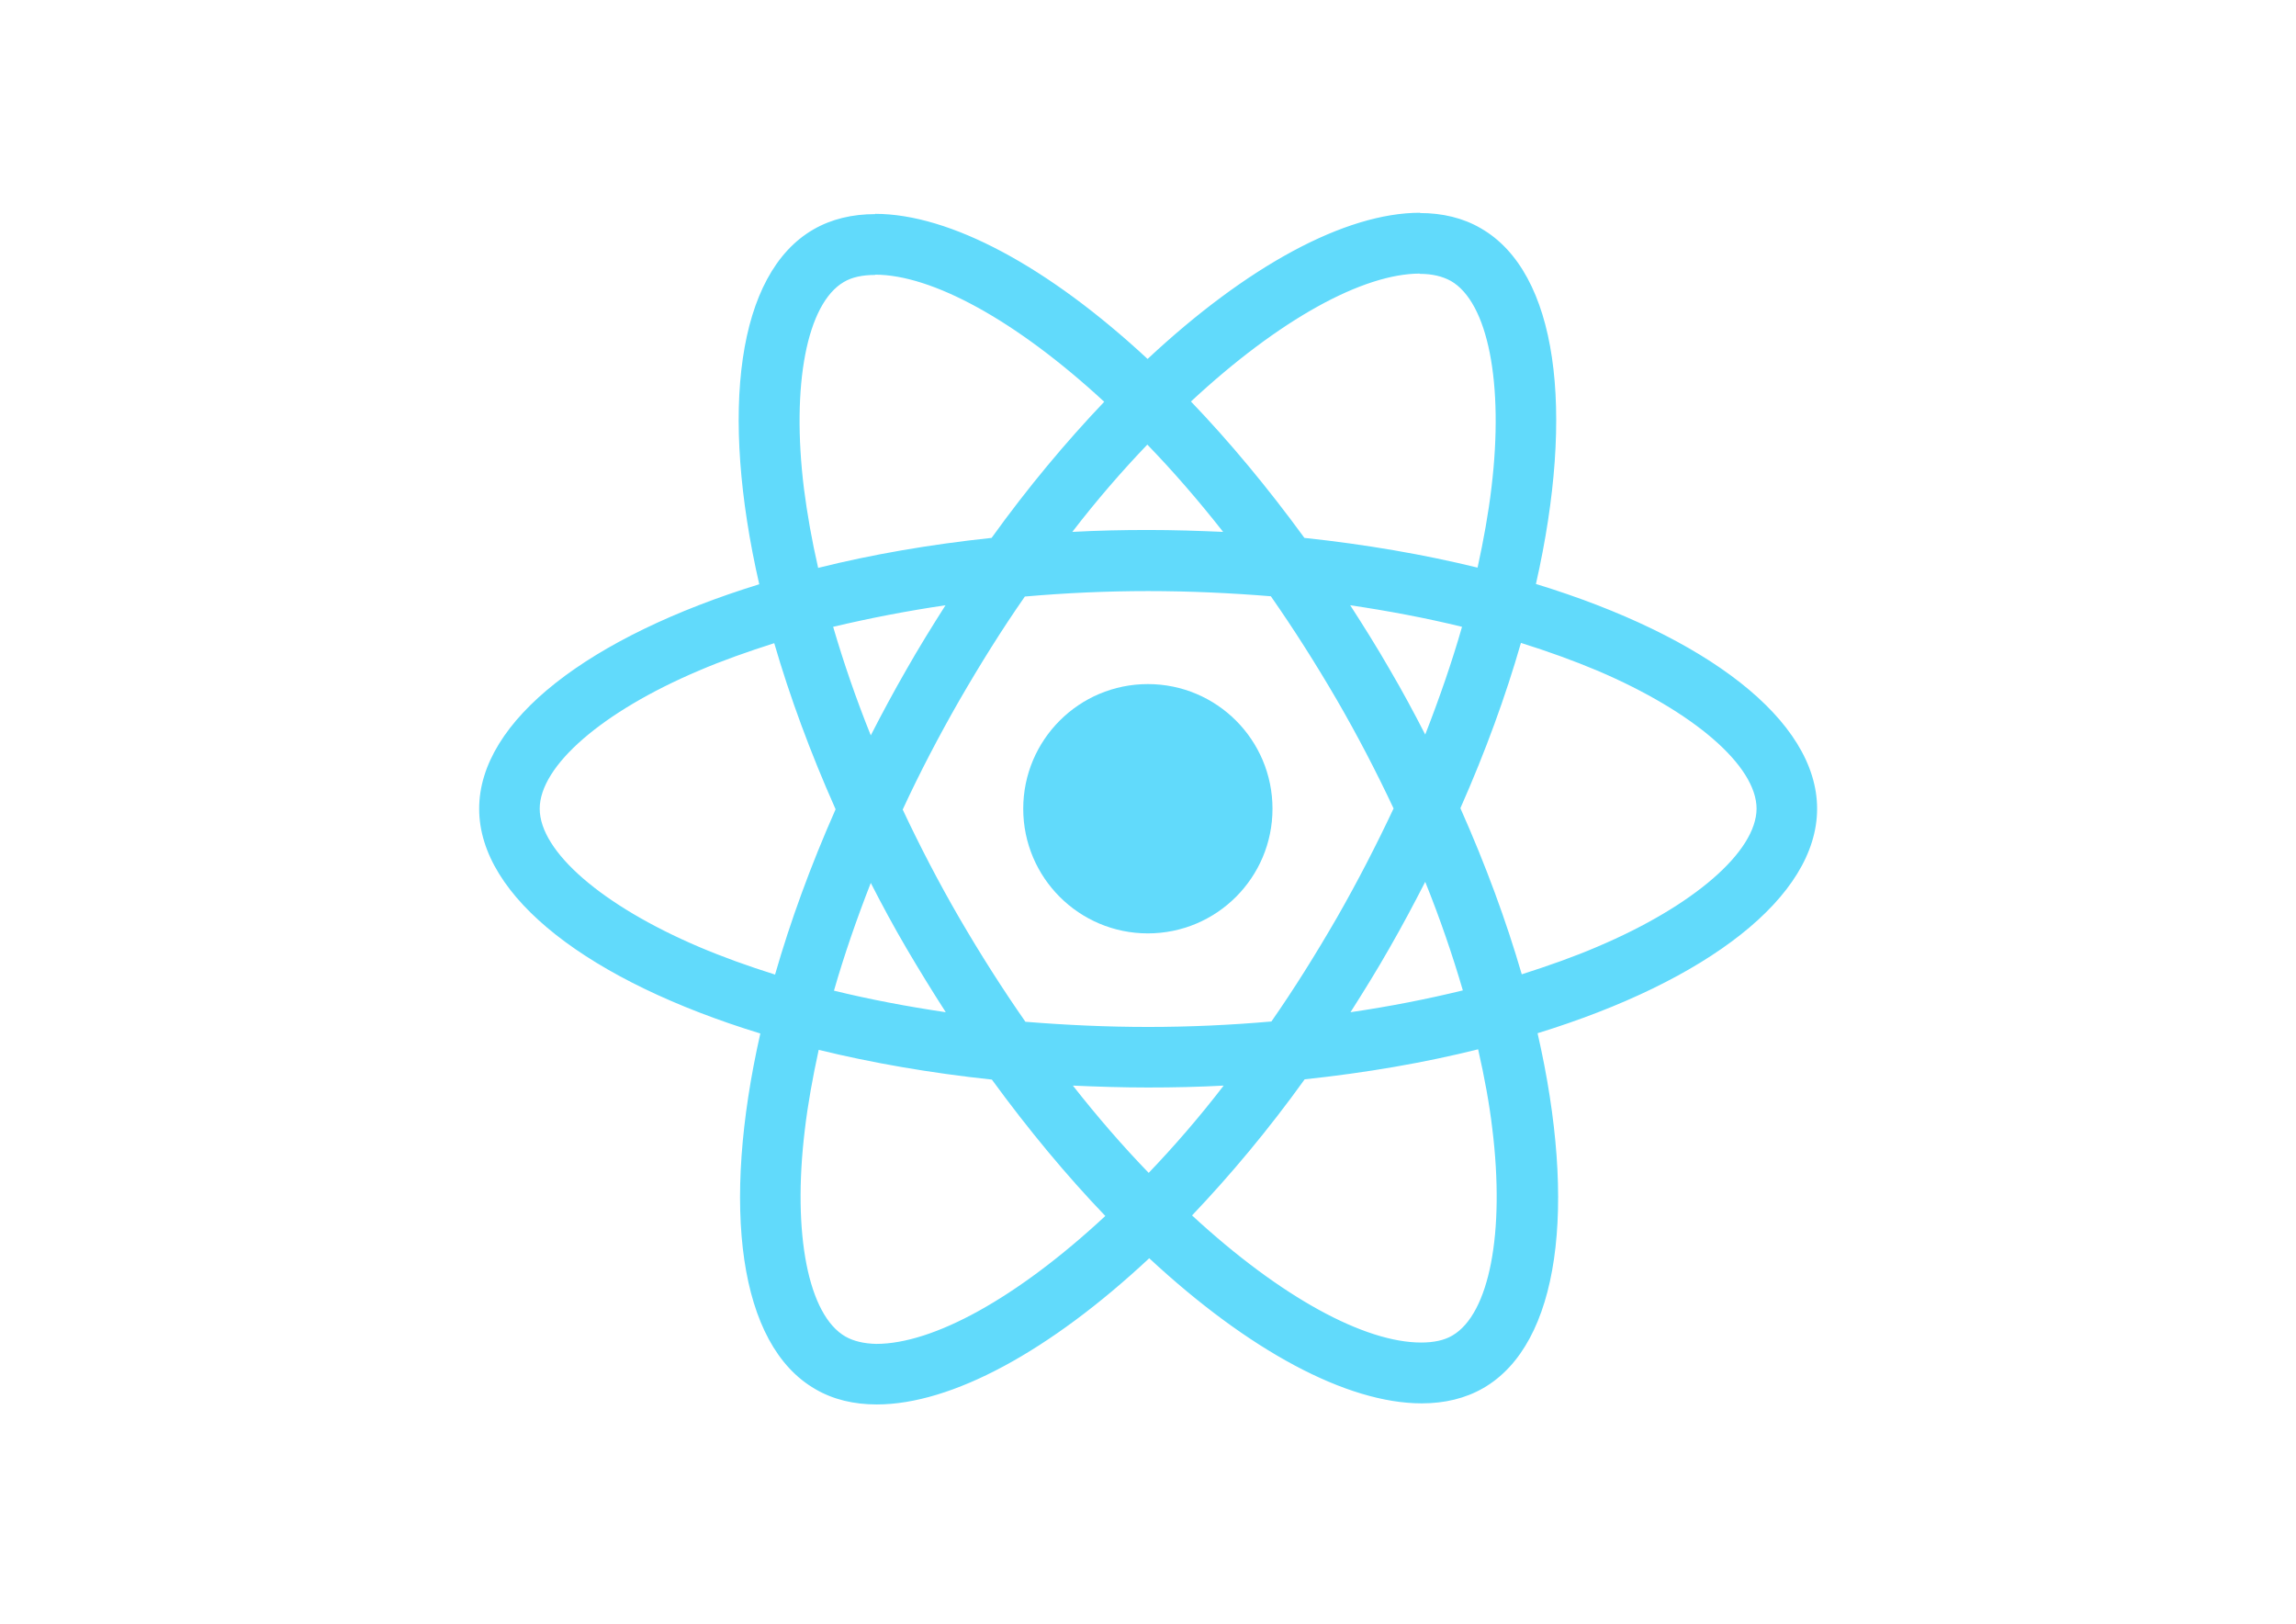
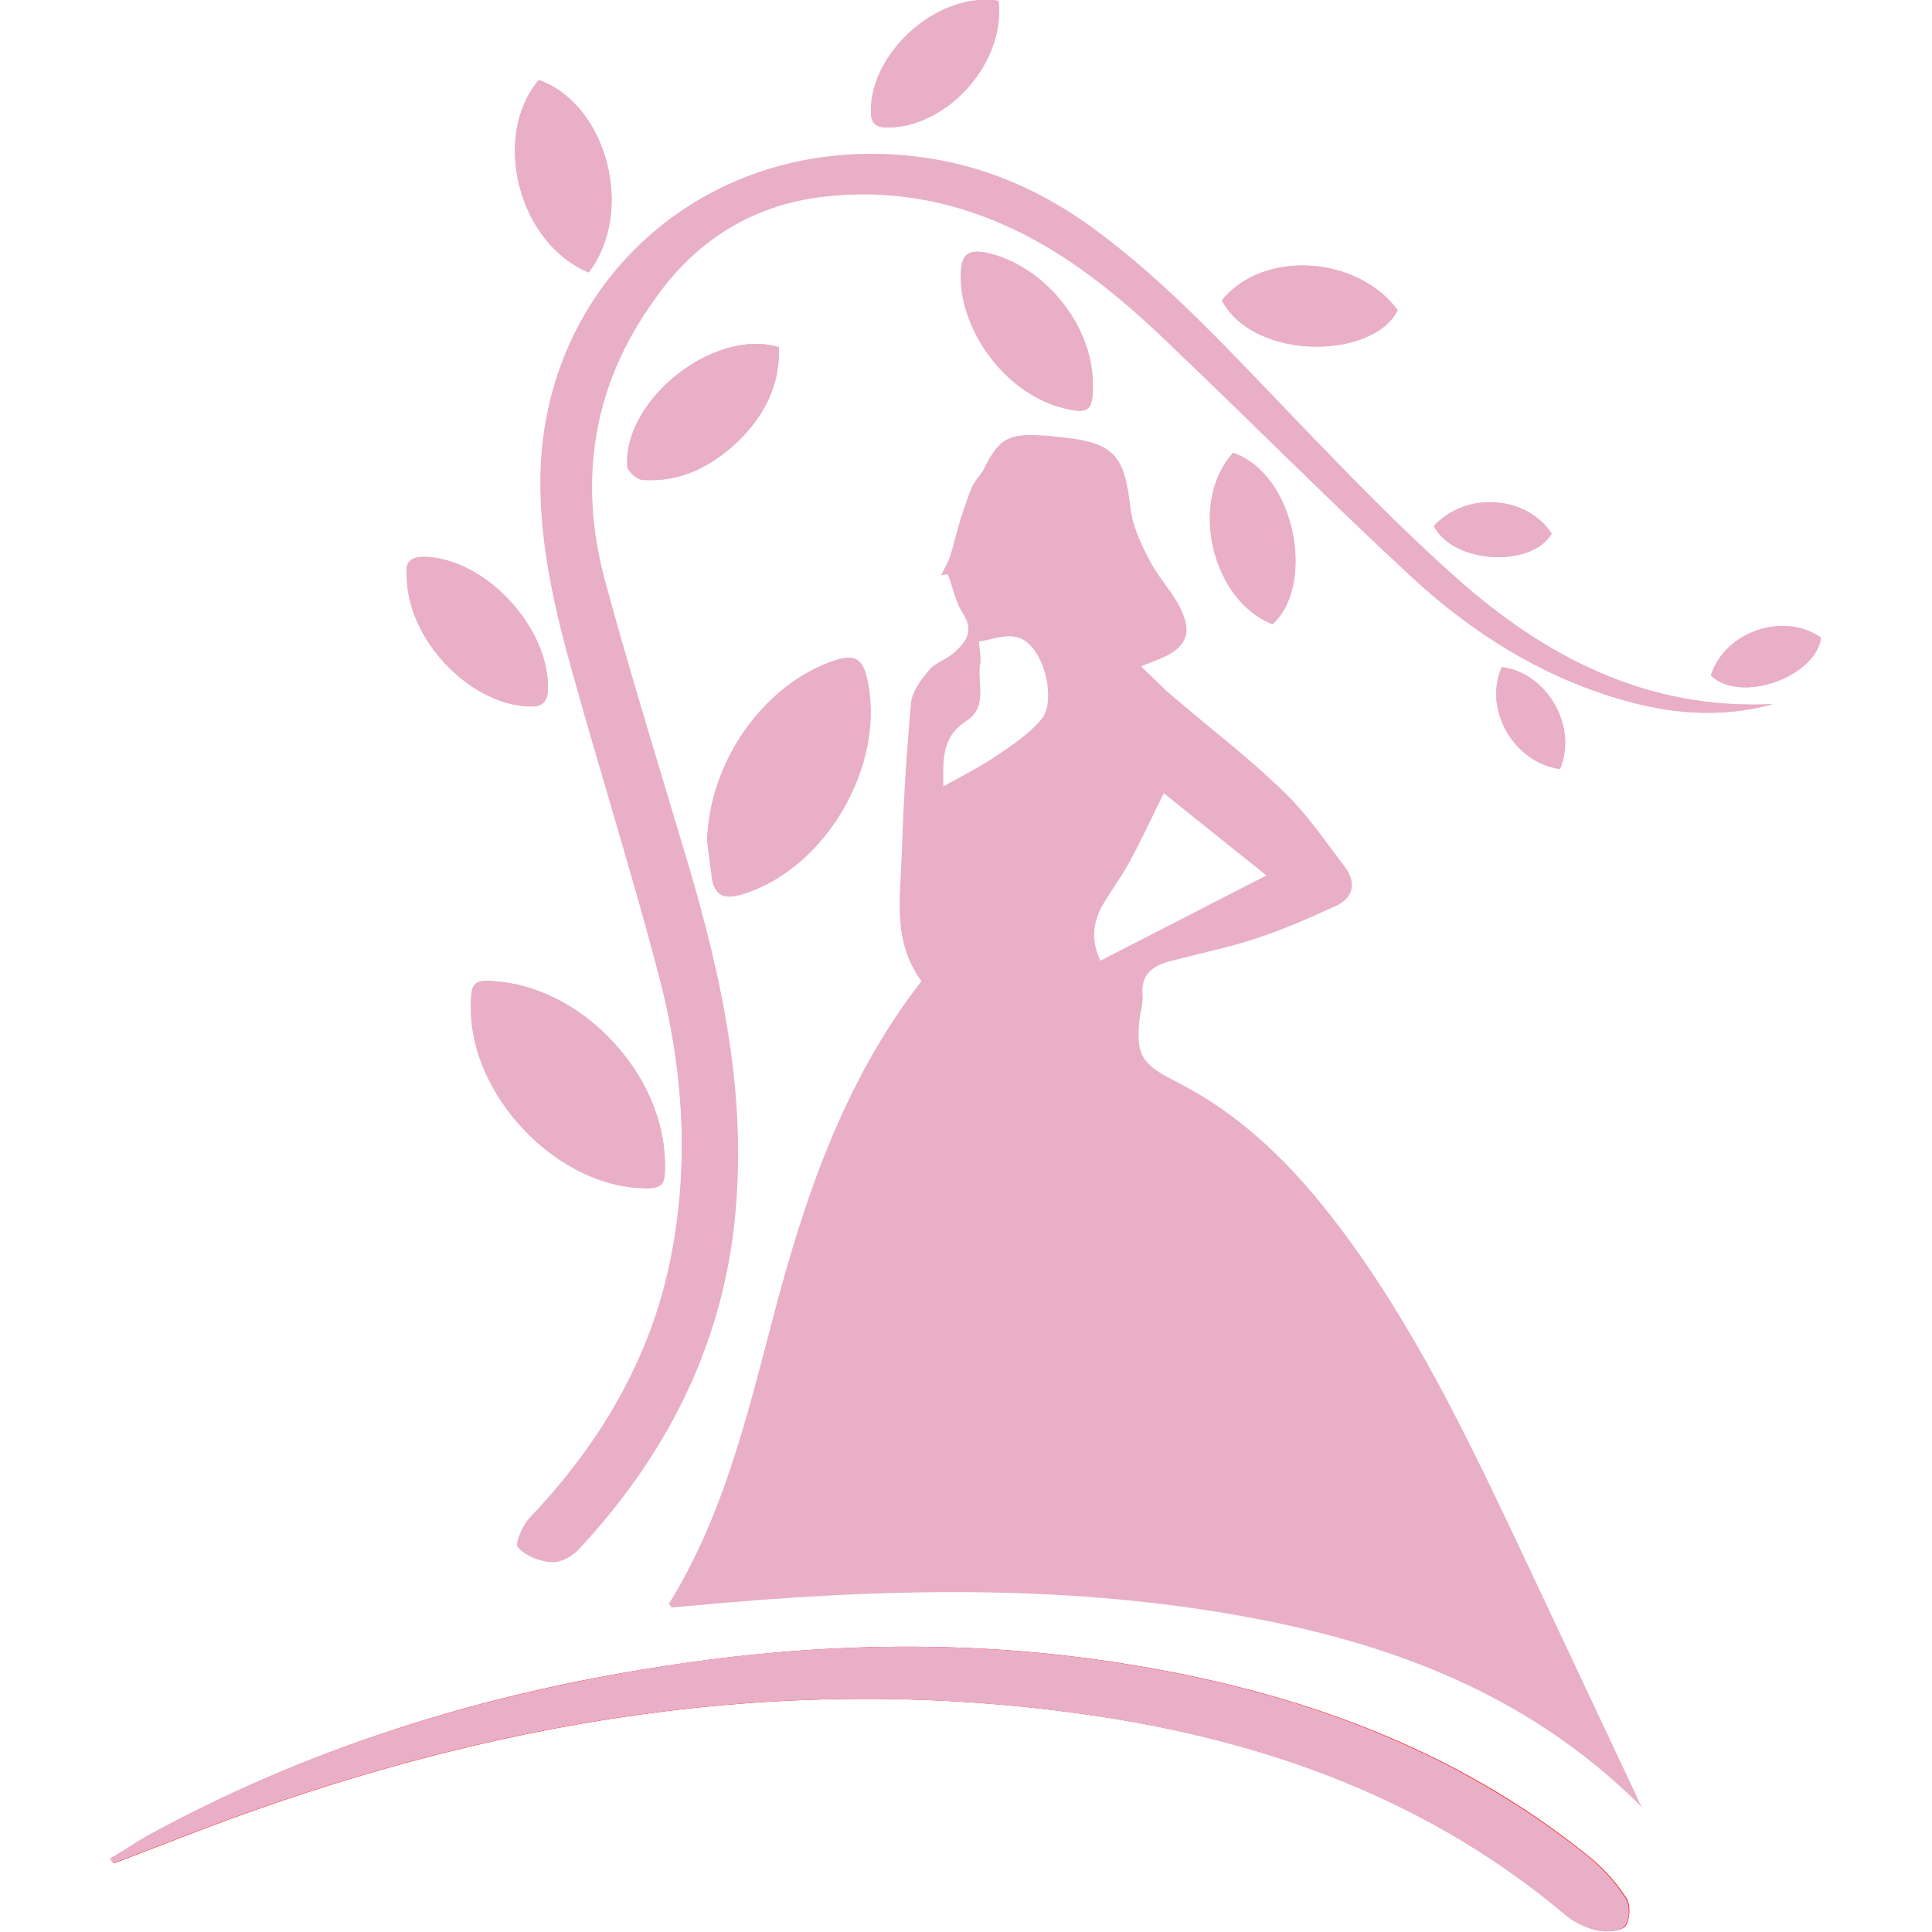
- <svg xmlns="http://www.w3.org/2000/svg" viewBox="0 0 841.9 595.3">
-   <g fill="#61DAFB">
-     <path d="M666.3 296.5c0-32.5-40.7-63.3-103.1-82.4 14.4-63.6 8-114.2-20.2-130.4-6.5-3.8-14.1-5.6-22.4-5.6v22.3c4.6 0 8.3.9 11.4 2.6 13.6 7.8 19.5 37.5 14.9 75.7-1.1 9.4-2.9 19.3-5.1 29.4-19.6-4.8-41-8.5-63.5-10.9-13.5-18.5-27.5-35.3-41.6-50 32.6-30.3 63.2-46.9 84-46.9V78c-27.5 0-63.5 19.6-99.9 53.6-36.4-33.8-72.4-53.2-99.9-53.2v22.3c20.7 0 51.4 16.5 84 46.6-14 14.7-28 31.4-41.3 49.9-22.6 2.4-44 6.1-63.6 11-2.3-10-4-19.7-5.2-29-4.7-38.2 1.1-67.9 14.6-75.8 3-1.8 6.9-2.6 11.5-2.6V78.5c-8.4 0-16 1.8-22.6 5.6-28.1 16.2-34.4 66.7-19.9 130.1-62.2 19.2-102.7 49.9-102.7 82.3 0 32.5 40.7 63.3 103.1 82.4-14.4 63.6-8 114.2 20.2 130.4 6.5 3.8 14.1 5.6 22.5 5.6 27.5 0 63.5-19.6 99.9-53.6 36.4 33.8 72.4 53.2 99.9 53.2 8.4 0 16-1.8 22.6-5.6 28.1-16.2 34.4-66.7 19.9-130.1 62-19.1 102.5-49.9 102.5-82.3zm-130.2-66.7c-3.7 12.9-8.3 26.2-13.5 39.5-4.1-8-8.4-16-13.1-24-4.6-8-9.5-15.8-14.4-23.4 14.2 2.1 27.9 4.7 41 7.9zm-45.8 106.5c-7.8 13.5-15.8 26.3-24.1 38.2-14.9 1.3-30 2-45.2 2-15.1 0-30.2-.7-45-1.9-8.3-11.9-16.4-24.6-24.2-38-7.6-13.1-14.5-26.4-20.8-39.8 6.2-13.4 13.2-26.8 20.7-39.9 7.8-13.5 15.8-26.3 24.1-38.2 14.9-1.3 30-2 45.2-2 15.1 0 30.2.7 45 1.9 8.3 11.9 16.4 24.6 24.2 38 7.6 13.1 14.5 26.4 20.8 39.8-6.3 13.4-13.2 26.8-20.7 39.9zm32.3-13c5.4 13.4 10 26.8 13.8 39.8-13.1 3.2-26.9 5.9-41.2 8 4.9-7.7 9.8-15.6 14.4-23.7 4.6-8 8.9-16.1 13-24.1zM421.2 430c-9.3-9.6-18.6-20.3-27.8-32 9 .4 18.2.7 27.5.7 9.4 0 18.7-.2 27.8-.7-9 11.7-18.3 22.4-27.5 32zm-74.4-58.9c-14.2-2.1-27.9-4.7-41-7.9 3.7-12.9 8.3-26.2 13.5-39.5 4.1 8 8.4 16 13.1 24 4.7 8 9.5 15.8 14.4 23.4zM420.7 163c9.3 9.6 18.6 20.3 27.8 32-9-.4-18.2-.7-27.5-.7-9.4 0-18.7.2-27.8.7 9-11.7 18.3-22.4 27.5-32zm-74 58.9c-4.9 7.7-9.8 15.6-14.4 23.7-4.6 8-8.9 16-13 24-5.4-13.4-10-26.8-13.8-39.8 13.1-3.1 26.9-5.8 41.2-7.9zm-90.5 125.2c-35.4-15.1-58.3-34.9-58.3-50.6 0-15.7 22.9-35.6 58.3-50.6 8.6-3.7 18-7 27.7-10.1 5.7 19.6 13.2 40 22.5 60.9-9.2 20.8-16.6 41.1-22.2 60.6-9.9-3.1-19.3-6.5-28-10.2zM310 490c-13.6-7.8-19.5-37.5-14.9-75.7 1.1-9.4 2.9-19.3 5.1-29.4 19.6 4.8 41 8.5 63.5 10.9 13.5 18.5 27.5 35.3 41.6 50-32.6 30.3-63.2 46.9-84 46.9-4.5-.1-8.3-1-11.3-2.7zm237.2-76.2c4.7 38.2-1.1 67.9-14.6 75.8-3 1.8-6.9 2.6-11.5 2.6-20.7 0-51.4-16.5-84-46.6 14-14.7 28-31.4 41.3-49.9 22.6-2.4 44-6.1 63.6-11 2.3 10.1 4.1 19.8 5.2 29.1zm38.5-66.7c-8.6 3.7-18 7-27.7 10.1-5.7-19.6-13.2-40-22.5-60.9 9.2-20.8 16.6-41.1 22.2-60.6 9.9 3.1 19.3 6.5 28.1 10.2 35.4 15.1 58.3 34.9 58.3 50.6-.1 15.7-23 35.6-58.4 50.6zM320.8 78.4z" />
-     <circle cx="420.9" cy="296.5" r="45.7" />
-     <path d="M520.5 78.1z" />
+ <svg xmlns="http://www.w3.org/2000/svg" version="1.1" id="Layer_1" x="0px" y="0px" viewBox="0 0 256 256" style="enable-background:new 0 0 256 256;" xml:space="preserve">
+   <style type="text/css">
+ 	.st0{fill:#E9AFC7;}
+ 	.st1{fill:#FF0000;}
+ </style>
+   <g>
+     <path class="st0" d="M216.9,238.1c-4.8-10.2-9.6-20.4-14.4-30.6c-7-14.8-13.9-29.6-23.6-43c-6.3-8.7-13.5-16.4-23.3-21.3   c-4.3-2.2-5.1-3.4-4.6-8.2c0.1-1,0.5-2.1,0.4-3.1c-0.3-2.7,1.3-3.9,3.5-4.5c3.8-1,7.7-1.8,11.4-3c3.7-1.2,7.3-2.8,10.8-4.4   c2.1-1,2.7-2.9,1.2-5c-2.6-3.4-5-7-8.1-10c-4.7-4.6-10-8.6-15-12.9c-1.3-1.1-2.5-2.4-4-3.8c1-0.4,1.5-0.6,2-0.8   c4.2-1.6,5-3.7,2.9-7.5c-1.2-2.1-2.9-3.9-3.9-6c-1.1-2.1-2.1-4.3-2.4-6.6c-0.8-7.2-2.2-8.8-9.5-9.5c-0.8-0.1-1.5-0.2-2.3-0.2   c-4.4-0.3-5.7,0.5-7.6,4.4c-0.4,0.8-1.2,1.5-1.6,2.4c-0.6,1.4-1,2.8-1.5,4.2c-0.5,1.7-0.9,3.4-1.4,5c-0.3,0.9-0.8,1.7-1.2,2.5   c0.3,0,0.6-0.1,0.9-0.1c0.7,1.8,1,3.7,2,5.2c1.5,2.3,0.4,3.8-1.2,5.2c-1,0.9-2.5,1.3-3.3,2.3c-1.1,1.3-2.3,2.9-2.4,4.5   c-0.6,6.6-1,13.2-1.2,19.7c-0.2,5.8-1.3,11.7,2.6,17c-10.4,13.4-15.6,29-19.8,45.1c-3.4,12.9-6.5,25.8-13.6,37.3   c-0.1,0.1,0.1,0.3,0.3,0.6c1.1-0.1,2.2-0.2,3.4-0.3c22.8-2.1,45.7-2.8,68.4,0.8c21.3,3.4,41,10.1,56.9,26.1   C217.3,239.1,217.1,238.6,216.9,238.1z M138,95.3c-1.6,1.9-3.8,3.4-5.9,4.8c-2.2,1.5-4.6,2.7-7.1,4.1c0-3.2-0.4-6.5,3.1-8.7   c2.9-1.9,1.3-5.1,1.8-7.7c0.1-0.8-0.1-1.7-0.2-2.8c2.3-0.3,4.8-1.7,6.9,0.6C138.8,87.9,139.7,93.3,138,95.3z M145.9,120.3   c1.1-2,2.5-3.8,3.6-5.8c1.6-2.9,3-5.9,4.7-9.4c4.1,3.3,8.5,6.8,13.6,10.9c-7.4,3.8-14.6,7.5-22,11.3   C144.6,124.7,144.8,122.5,145.9,120.3z" />
+     <path class="st0" d="M234.9,93.3c-16.5,0.8-30-6.1-41.9-16.6c-7.3-6.5-14.2-13.7-21-20.7c-8.6-8.9-17-18.2-27.1-25.6   c-9.2-6.7-19.3-10.1-30.8-9.8C90.2,21.2,72,39.4,71.7,63.4c-0.1,8.9,1.9,17.5,4.3,26c3.8,13.3,8,26.6,11.4,40   c3,11.7,3.9,23.6,1.9,35.6c-2.5,14.1-9.4,25.9-19.1,36.3c-0.9,1-1.9,3.4-1.5,3.8c1,1.1,2.8,1.8,4.4,1.9c1.1,0.1,2.6-0.7,3.5-1.6   c12.7-13.6,20.3-29.5,21.1-48.4c0.7-14.4-2.3-28.1-6.3-41.8c-3.8-12.8-7.8-25.6-11.3-38.5c-3.5-13.3-1.5-25.8,6.7-37.1   C92,32.2,99,27.6,108,26.2c9.4-1.4,18.3,0.2,26.8,4.4c7.8,3.8,14.4,9.4,20.6,15.4C166,56.1,176.3,66.5,187,76.4   c7.9,7.3,17,13.1,27.5,16.2C221.2,94.6,228,95.2,234.9,93.3z" />
+     <path class="st1" d="M14.6,246.3c0.2,0.2,0.3,0.4,0.5,0.6c3.7-1.4,7.5-2.9,11.2-4.3c38.3-14.6,77.6-21.3,118.5-15.3   c23.2,3.4,44.7,11.2,62.9,26.6c1.1,0.9,2.7,1.6,4.1,1.9c1.2,0.2,3,0.1,3.6-0.6c0.6-0.8,0.7-2.8,0.1-3.7c-1.3-2-2.9-3.8-4.7-5.3   c-18.1-14.7-39.3-22.2-62.1-25.8c-19.6-3.1-39.3-2.8-58.9,0.1c-24.1,3.5-47.2,10.4-68.8,22C18.8,243.7,16.7,245.1,14.6,246.3z" />
+     <path class="st0" d="M62.4,133.8c0.1,11.3,10.9,22.8,22,23.6c3.4,0.2,3.8-0.1,3.7-3.6c-0.3-11.3-10.4-22.4-21.7-23.7   C62.7,129.7,62.3,130,62.4,133.8z" />
+     <path class="st0" d="M93.7,111.4c0.2,1.6,0.4,3.2,0.6,4.8c0.3,2.5,1.7,2.9,4,2.2c11.1-3.4,19.1-17.3,16.5-28.6   c-0.6-2.7-1.7-3.1-4.2-2.3C101.3,90.6,94,100.8,93.7,111.4z" />
+     <path class="st0" d="M103.2,46c-8.6-2.6-20.7,7-20,15.8c0.1,0.7,1.3,1.8,2.1,1.8c4.9,0.3,8.9-1.8,12.4-5   C101.2,55.2,103.4,51.1,103.2,46z" />
+     <path class="st0" d="M53.9,76.2c-0.1,8.3,8.1,17,16,17.4c1.8,0.1,2.6-0.4,2.7-2.3c0.2-7.9-7.8-16.8-15.8-17.5   C54.8,73.7,53.6,74.1,53.9,76.2z" />
+     <path class="st0" d="M144.8,50.8c-0.1-7.7-6.5-15.6-14-17.3c-2.4-0.5-3.3,0.2-3.4,2.6C127,43.6,133.2,52,140.7,54   C144.3,54.9,144.9,54.5,144.8,50.8z" />
+     <path class="st0" d="M78,36.1c6.2-8.1,2.4-22.3-6.6-25.5C65.1,18,68.6,32.2,78,36.1z" />
+     <path class="st0" d="M132.3,0.1c-8-1.3-17,6.8-16.9,14.7c0,1.7,0.8,2.1,2.3,2.1C125.7,16.8,133.3,8.2,132.3,0.1z" />
+     <path class="st0" d="M168.6,82.7c5.7-5,3.2-19.8-5.2-22.7C157.5,66.4,160.5,79.5,168.6,82.7z" />
+     <path class="st0" d="M161.9,39.8c4.3,8.1,20.1,7.8,23.3,1.3C179.8,33.8,167.3,33.1,161.9,39.8z" />
+     <path class="st0" d="M205.6,70.7c-3.4-5.1-11.4-5.6-15.6-1C192.6,74.8,203.1,75.2,205.6,70.7z" />
+     <path class="st0" d="M226.7,89.5c3.9,3.8,13.9,0.2,14.6-5C236.4,81,228.6,83.7,226.7,89.5z" />
+     <path class="st0" d="M206.7,101.9c2.4-5.6-1.7-12.8-7.7-13.5C196.5,94,200.6,101.1,206.7,101.9z" />
+     <path class="st0" d="M234.9,93.3c-6.9,1.9-13.7,1.3-20.4-0.7C204,89.5,195,83.8,187,76.4C176.3,66.5,166,56.1,155.4,46   c-6.2-6-12.8-11.6-20.6-15.4c-8.5-4.1-17.4-5.7-26.8-4.4c-9,1.3-16,6-21.3,13.3C78.5,50.8,76.4,63.3,80,76.6   c3.5,12.9,7.5,25.7,11.3,38.5c4,13.6,7,27.4,6.3,41.8c-0.9,18.8-8.4,34.7-21.1,48.4c-0.8,0.9-2.3,1.7-3.5,1.6   c-1.5-0.1-3.3-0.9-4.4-1.9c-0.4-0.4,0.6-2.8,1.5-3.8c9.8-10.3,16.7-22.1,19.1-36.3c2.1-12,1.2-23.9-1.9-35.6   c-3.5-13.4-7.7-26.7-11.4-40c-2.4-8.5-4.4-17.1-4.3-26c0.3-23.9,18.6-42.2,42.4-42.9c11.5-0.3,21.6,3.1,30.8,9.8   c10.1,7.4,18.4,16.6,27.1,25.6c6.8,7.1,13.7,14.2,21,20.7C204.9,87.2,218.4,94.1,234.9,93.3z" />
+     <path class="st0" d="M14.6,246.3c2.1-1.3,4.1-2.7,6.3-3.8c21.6-11.6,44.7-18.4,68.8-22c19.6-2.9,39.3-3.2,58.9-0.1   c22.8,3.6,43.9,11.1,62.1,25.8c1.8,1.5,3.4,3.3,4.7,5.3c0.6,0.9,0.6,2.9-0.1,3.7c-0.6,0.7-2.4,0.9-3.6,0.6c-1.4-0.3-3-1-4.1-1.9   c-18.2-15.4-39.7-23.2-62.9-26.6c-40.9-6-80.2,0.7-118.5,15.3c-3.7,1.4-7.5,2.9-11.2,4.3C14.9,246.8,14.8,246.6,14.6,246.3z" />
+     <path class="st0" d="M62.4,133.8c0-3.8,0.3-4.1,4-3.7c11.3,1.3,21.4,12.4,21.7,23.7c0.1,3.5-0.2,3.8-3.7,3.6   C73.3,156.6,62.5,145.1,62.4,133.8z" />
+     <path class="st0" d="M93.7,111.4c0.3-10.6,7.6-20.8,17-23.8c2.5-0.8,3.6-0.4,4.2,2.3c2.6,11.3-5.4,25.2-16.5,28.6   c-2.4,0.7-3.7,0.3-4-2.2C94.1,114.6,93.9,113,93.7,111.4z" />
+     <path class="st0" d="M103.2,46c0.2,5.1-2,9.2-5.6,12.6c-3.4,3.3-7.5,5.3-12.4,5c-0.8,0-2-1.1-2.1-1.8C82.5,53.1,94.6,43.4,103.2,46   z" />
+     <path class="st0" d="M53.9,76.2c-0.3-2.1,0.9-2.5,2.9-2.4c7.9,0.6,16,9.5,15.8,17.5c0,1.9-0.9,2.4-2.7,2.3   C62,93.2,53.9,84.5,53.9,76.2z" />
+     <path class="st0" d="M144.8,50.8c0,3.7-0.5,4.2-4.2,3.2c-7.5-2-13.6-10.4-13.3-17.9c0.1-2.4,1-3.1,3.4-2.6   C138.3,35.1,144.8,43,144.8,50.8z" />
+     <path class="st0" d="M78,36.1c-9.3-3.9-12.9-18-6.6-25.5C80.4,13.8,84.2,28,78,36.1z" />
+     <path class="st0" d="M132.3,0.1c1,8.1-6.7,16.7-14.6,16.8c-1.5,0-2.3-0.4-2.3-2.1C115.3,6.9,124.4-1.1,132.3,0.1z" />
+     <path class="st0" d="M168.6,82.7c-8.1-3.2-11.1-16.2-5.2-22.7C171.7,62.9,174.3,77.7,168.6,82.7z" />
+     <path class="st0" d="M161.9,39.8c5.4-6.7,17.9-6,23.3,1.3C182,47.6,166.2,47.9,161.9,39.8z" />
+     <path class="st0" d="M205.6,70.7c-2.6,4.5-13,4.1-15.6-1C194.2,65.1,202.3,65.6,205.6,70.7z" />
+     <path class="st0" d="M226.7,89.5c1.8-5.8,9.6-8.5,14.6-5C240.6,89.7,230.6,93.3,226.7,89.5z" />
+     <path class="st0" d="M206.7,101.9c-6.1-0.9-10.2-8-7.7-13.5C205,89.2,209.1,96.3,206.7,101.9z" />
  </g>
</svg>
